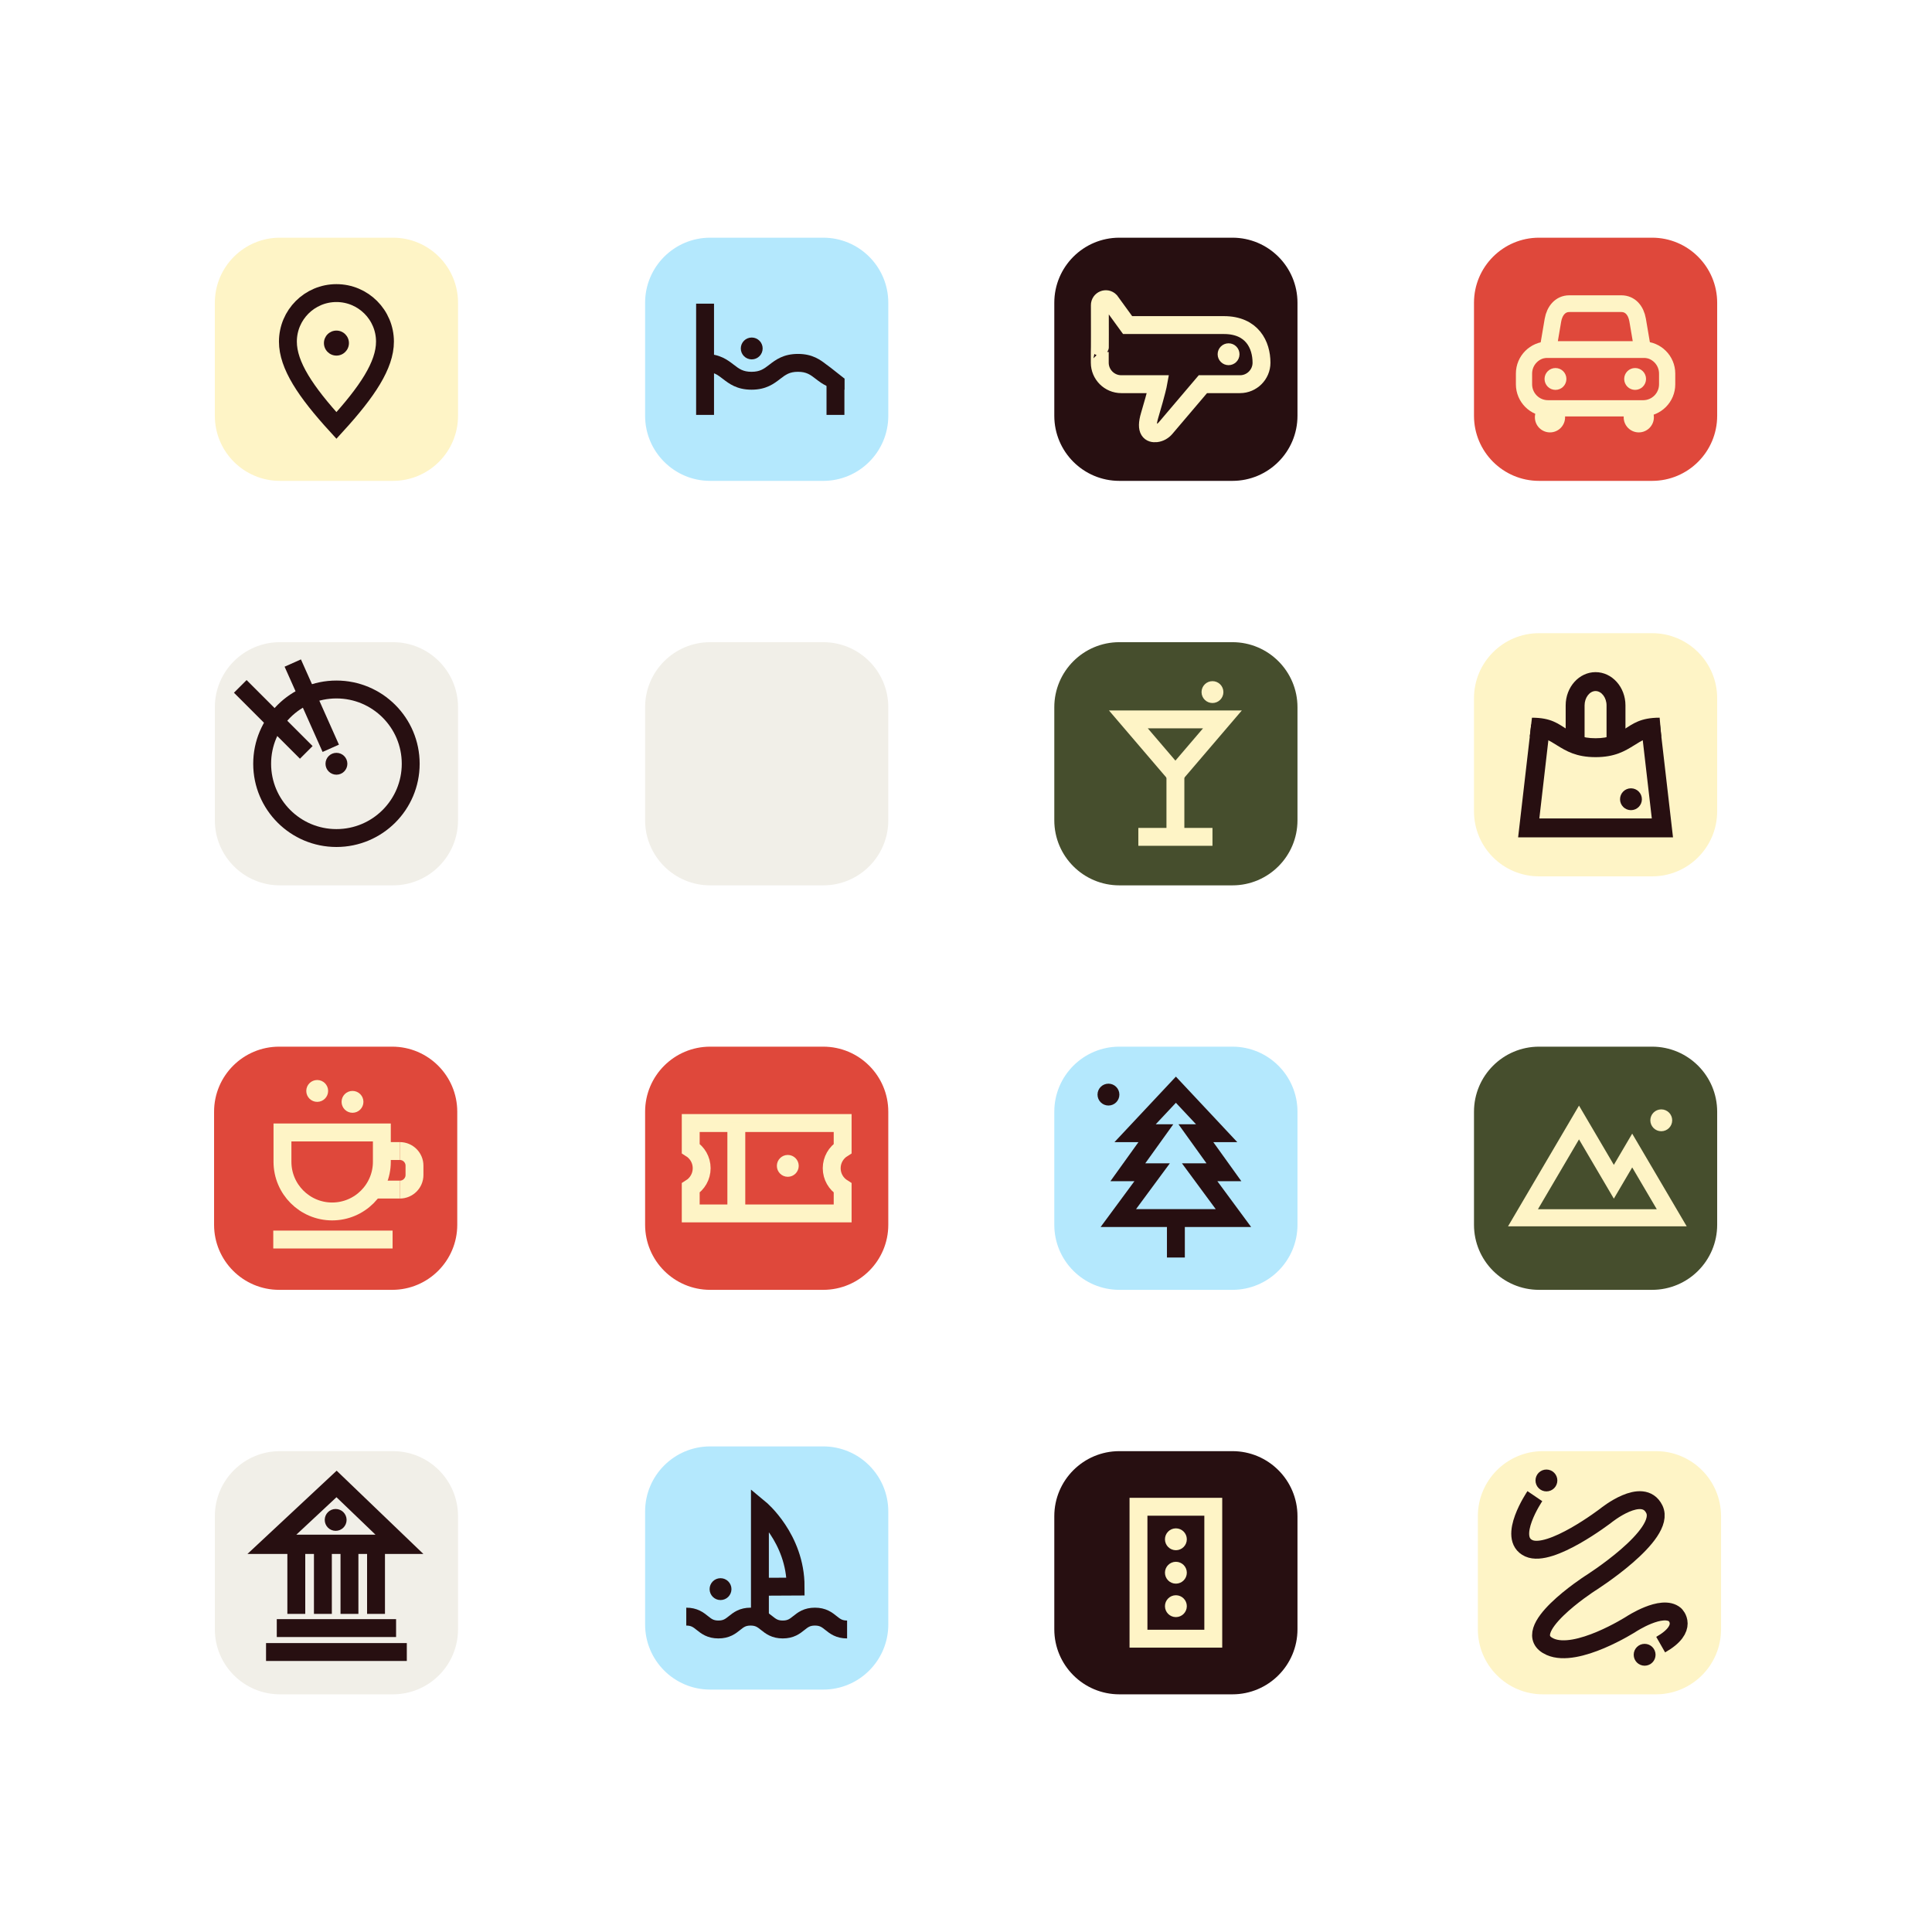
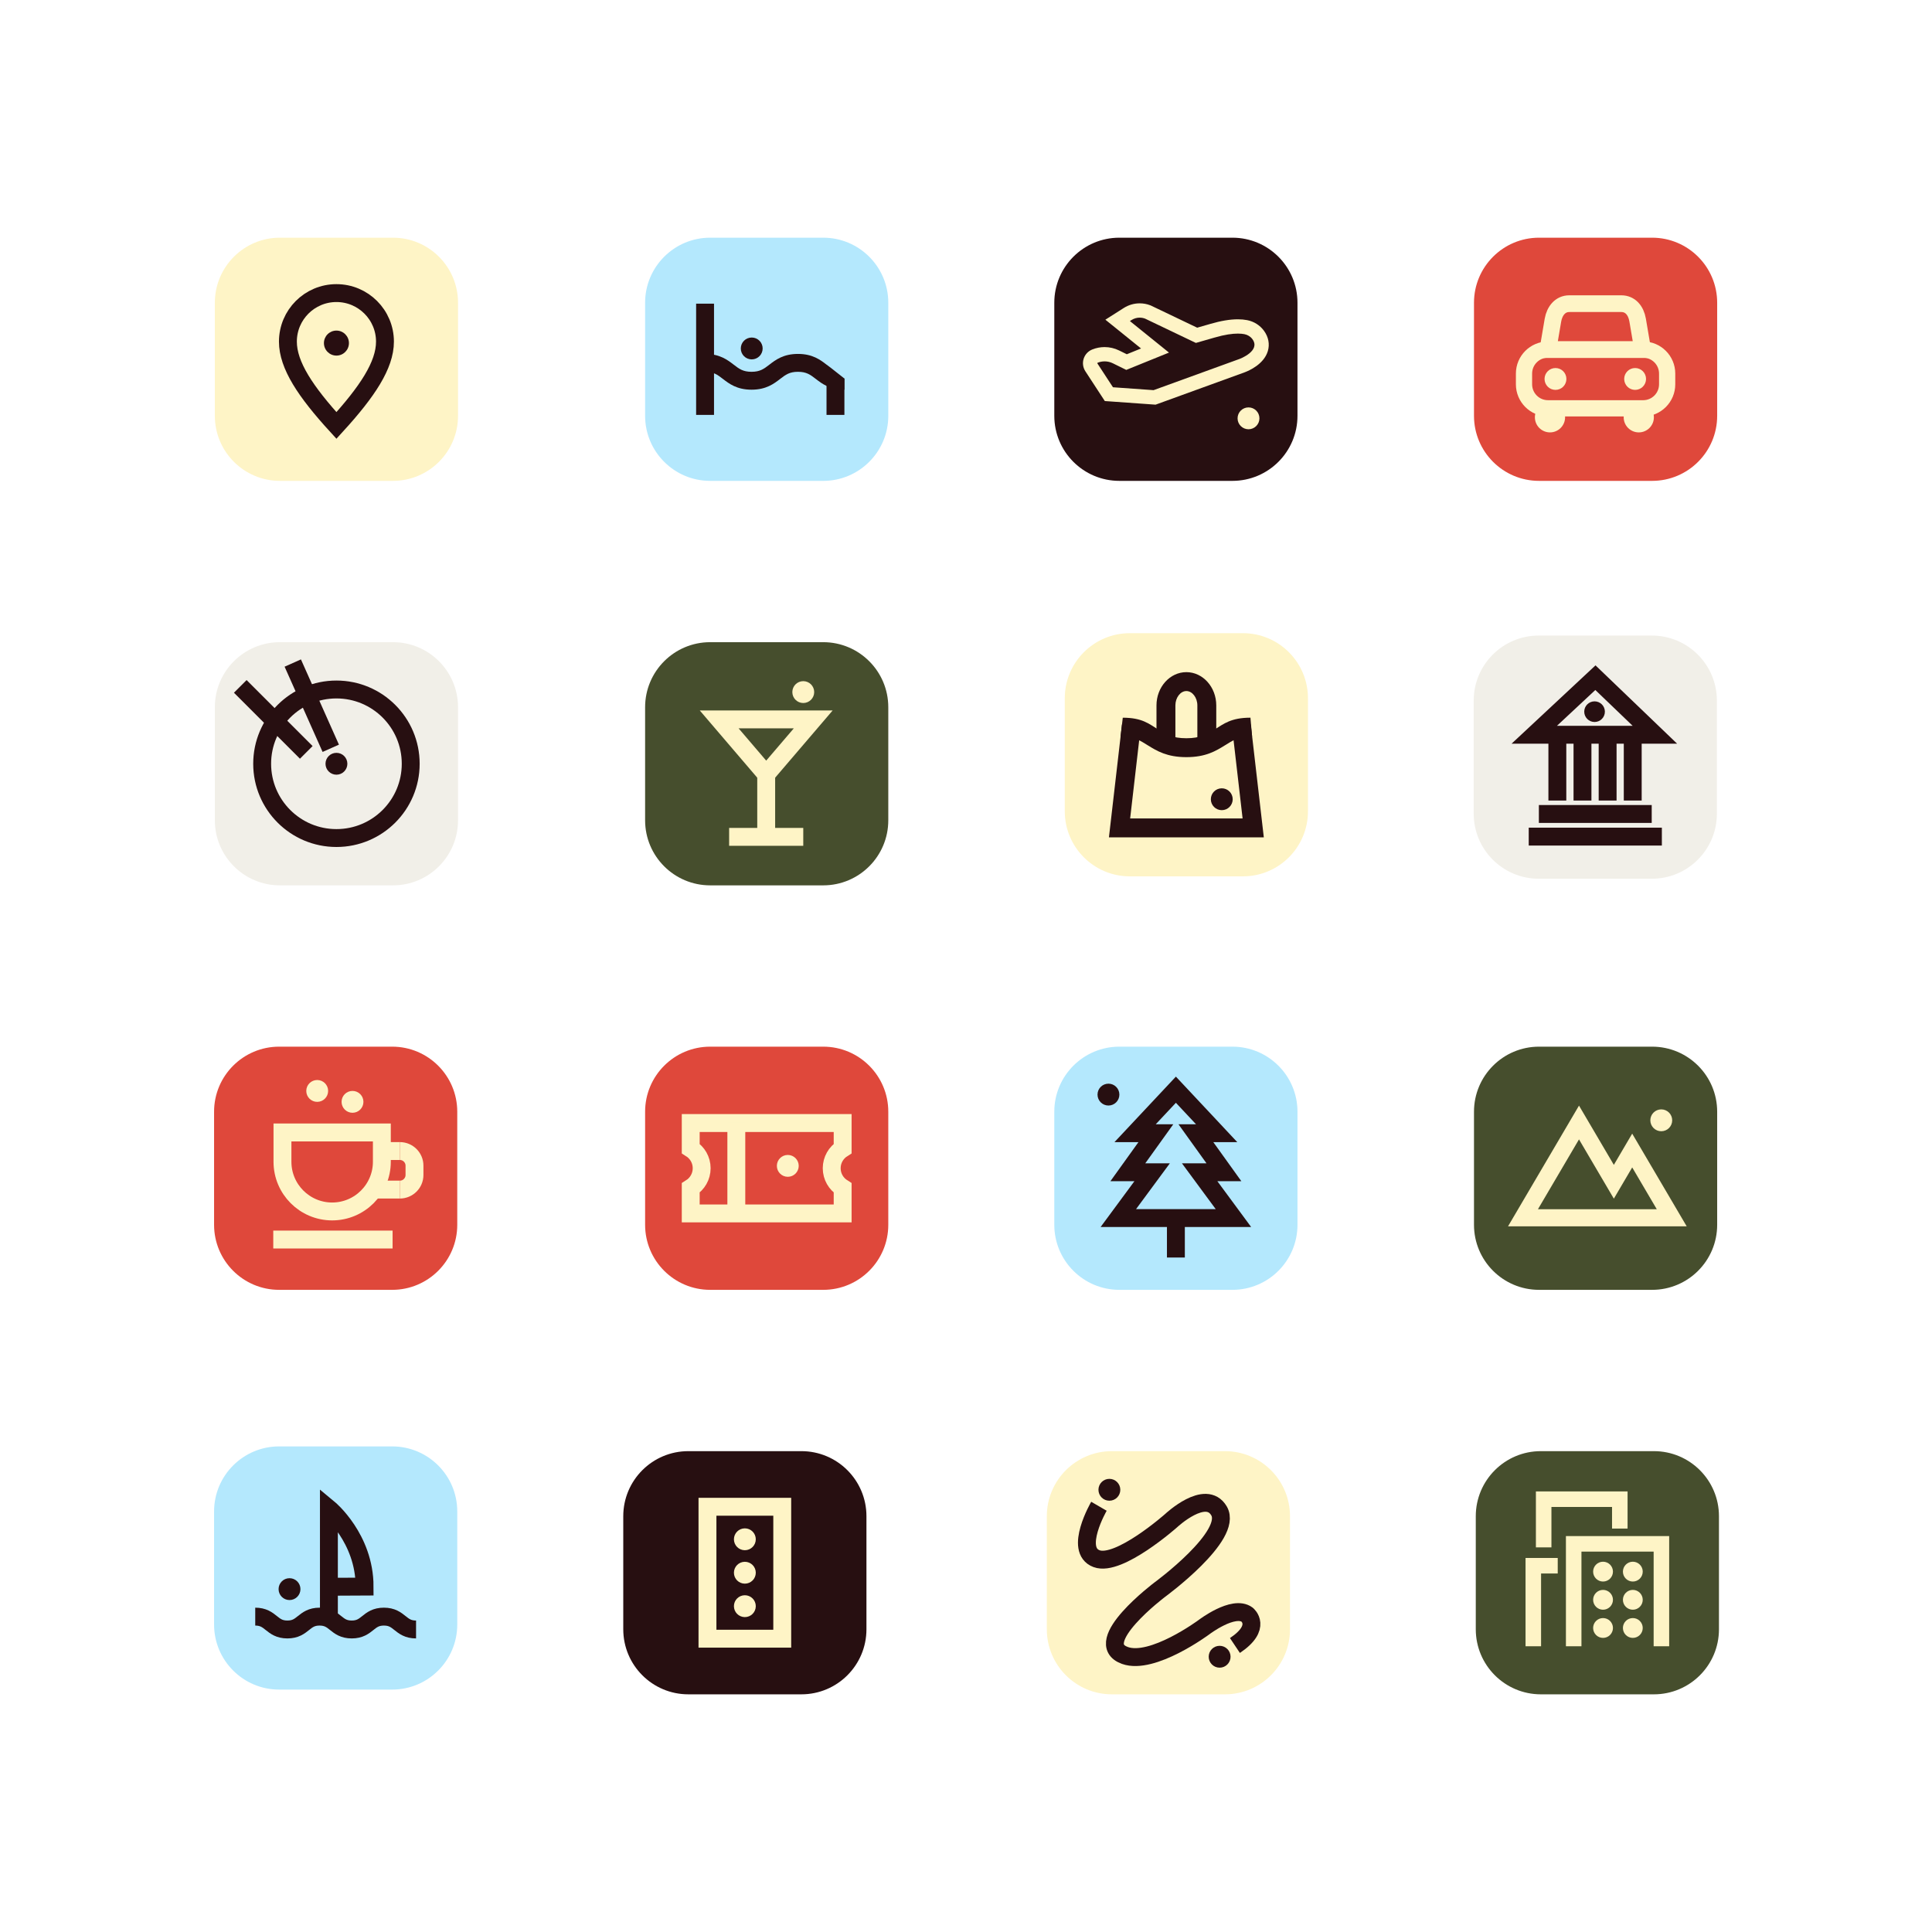
<svg xmlns="http://www.w3.org/2000/svg" id="Layer_1" data-name="Layer 1" viewBox="0 0 1080 1080">
  <defs>
    <style>
      .cls-1 {
        fill: #fef4c6;
      }

      .cls-2 {
        fill: #464e2d;
      }

      .cls-3 {
        fill: #270f11;
      }

      .cls-4, .cls-5, .cls-6, .cls-7, .cls-8, .cls-9 {
        fill: none;
        stroke-miterlimit: 10;
      }

-       .cls-4, .cls-5, .cls-8, .cls-9 {
+       .cls-4, .cls-5, .cls-7, .cls-8, .cls-9 {
        stroke: #fef4c6;
      }

-       .cls-4, .cls-7 {
+       .cls-4, .cls-6 {
        stroke-width: 10px;
      }

      .cls-5 {
        stroke-width: 9.57px;
      }

      .cls-6 {
-         stroke-width: 10.77px;
-       }
- 
-       .cls-6, .cls-7 {
        stroke: #270f11;
      }

+       .cls-7 {
+         stroke-width: 9.07px;
+       }
+ 
      .cls-8 {
-         stroke-width: 9.07px;
+         stroke-width: 8.68px;
      }

      .cls-9 {
        stroke-width: 9.35px;
      }

      .cls-10 {
        fill: #b4e8fd;
      }

      .cls-11 {
        fill: #280e11;
      }

      .cls-12 {
        fill: #f1efe8;
      }

      .cls-13 {
        fill: #df483b;
      }
    </style>
  </defs>
-   <rect class="cls-1" x="120.1" y="132.87" width="135.94" height="135.94" rx="36.37" ry="36.37" />
-   <rect class="cls-10" x="360.62" y="132.87" width="135.94" height="135.94" rx="36.37" ry="36.37" />
-   <rect class="cls-3" x="589.36" y="132.87" width="135.94" height="135.94" rx="36.37" ry="36.37" />
-   <rect class="cls-13" x="823.97" y="132.87" width="135.94" height="135.94" rx="36.37" ry="36.37" />
-   <rect class="cls-12" x="120.1" y="358.98" width="135.94" height="135.94" rx="36.37" ry="36.37" />
-   <rect class="cls-12" x="360.62" y="358.98" width="135.94" height="135.94" rx="36.37" ry="36.37" />
-   <rect class="cls-2" x="589.36" y="358.98" width="135.94" height="135.94" rx="36.37" ry="36.37" />
-   <rect class="cls-1" x="823.97" y="353.95" width="135.94" height="135.94" rx="36.37" ry="36.37" />
-   <rect class="cls-13" x="119.67" y="585.09" width="135.94" height="135.94" rx="36.37" ry="36.37" />
-   <rect class="cls-13" x="360.62" y="585.09" width="135.94" height="135.94" rx="36.37" ry="36.37" />
-   <rect class="cls-10" x="589.36" y="585.09" width="135.94" height="135.94" rx="36.37" ry="36.37" />
-   <rect class="cls-2" x="823.97" y="585.09" width="135.94" height="135.94" rx="36.37" ry="36.37" />
-   <rect class="cls-12" x="120.1" y="811.2" width="135.94" height="135.94" rx="36.37" ry="36.37" />
-   <rect class="cls-10" x="360.62" y="808.55" width="135.94" height="135.94" rx="36.37" ry="36.37" />
-   <rect class="cls-3" x="589.36" y="811.2" width="135.94" height="135.94" rx="36.37" ry="36.37" />
-   <rect class="cls-1" x="826.13" y="811.2" width="135.94" height="135.94" rx="36.37" ry="36.37" />
  <g>
+     <rect class="cls-2" x="360.62" y="358.98" width="135.94" height="135.94" rx="36.37" ry="36.37" />
+     <line class="cls-4" x1="428.31" y1="431.66" x2="428.31" y2="467.81" />
+     <line class="cls-4" x1="407.59" y1="467.81" x2="449.03" y2="467.81" />
+     <polygon class="cls-4" points="428.31 432.89 454.6 402.15 402.03 402.15 428.31 432.89" />
+     <circle class="cls-1" cx="449.03" cy="386.88" r="6.11" />
+   </g>
+   <g>
+     <rect class="cls-2" x="823.97" y="585.09" width="135.94" height="135.94" rx="36.37" ry="36.37" />
+     <polygon class="cls-5" points="912.41 643.15 902.15 660.61 882.67 627.48 851.36 680.74 890.31 680.74 913.99 680.74 934.51 680.74 912.41 643.15" />
+     <circle class="cls-1" cx="928.66" cy="626.26" r="6.11" />
+   </g>
+   <g>
+     <rect class="cls-13" x="119.67" y="585.09" width="135.94" height="135.94" rx="36.37" ry="36.37" />
+     <line class="cls-4" x1="152.76" y1="692.91" x2="219.46" y2="692.91" />
+     <path class="cls-4" d="M157.9,633.05h55.56v16.38c0,15.33-12.45,27.78-27.78,27.78h0c-15.33,0-27.78-12.45-27.78-27.78v-16.38h0Z" />
+     <line class="cls-4" x1="214.61" y1="643.44" x2="223.55" y2="643.44" />
+     <line class="cls-4" x1="223.55" y1="664.98" x2="210.35" y2="664.98" />
+     <path class="cls-4" d="M223.55,643.44c4.48,0,8.15,3.67,8.15,8.15v5.25c0,4.48-3.67,8.15-8.15,8.15" />
+     <g>
+       <circle class="cls-1" cx="197.05" cy="615.94" r="6.11" />
+       <circle class="cls-1" cx="177.32" cy="609.84" r="6.11" />
+     </g>
+   </g>
+   <g>
+     <rect class="cls-10" x="360.62" y="132.87" width="135.94" height="135.94" rx="36.37" ry="36.37" />
    <rect class="cls-3" x="389.14" y="169.75" width="10" height="62.18" />
    <rect class="cls-3" x="462.03" y="211.61" width="10" height="20.32" />
    <path class="cls-3" d="M464.37,205.56c-.74-.5-1.48-1.07-2.27-1.68-3.49-2.69-7.84-6.04-16.03-6.04s-12.54,3.35-16.03,6.04c-2.99,2.3-5.14,3.96-9.93,3.96s-6.94-1.66-9.93-3.96c-3.49-2.69-7.84-6.04-16.03-6.04v10c4.79,0,6.94,1.66,9.93,3.96,3.49,2.69,7.84,6.04,16.03,6.04s12.54-3.35,16.03-6.04c2.99-2.3,5.14-3.96,9.93-3.96s6.95,1.66,9.93,3.96c3.49,2.69,7.84,6.04,16.03,6.04v-6.24l-7.66-6.04Z" />
+     <circle class="cls-3" cx="420.22" cy="194.79" r="6.11" />
  </g>
-   <line class="cls-7" x1="134.31" y1="383.7" x2="171.21" y2="420.59" />
-   <line class="cls-7" x1="163.66" y1="370.65" x2="184.9" y2="418.3" />
-   <circle class="cls-7" cx="188.07" cy="426.95" r="41.52" />
  <g>
-     <g>
-       <polygon class="cls-3" points="935.22 468.09 848.64 468.09 855.94 405 866.43 406.21 860.5 457.53 923.37 457.53 917.43 406.21 927.93 405 935.22 468.09" />
-       <path class="cls-3" d="M885.79,419.01h-10.57v-24.68c0-10.26,7.5-18.6,16.71-18.6s16.71,8.34,16.71,18.6v24.55h-10.57v-24.55c0-4.35-2.81-8.03-6.14-8.03s-6.14,3.68-6.14,8.03v24.68Z" />
-     </g>
-     <path class="cls-3" d="M891.93,423.25c-10.84,0-16.48-3.48-21.45-6.54-4.51-2.78-7.48-4.97-15.33-4.97l1.23-10.54c10.84,0,14.66,3.44,19.64,6.51,4.51,2.78,8.07,4.97,15.91,4.97s11.4-2.19,15.91-4.97c4.98-3.07,9.08-6.52,19.91-6.52l.9,10.55c-7.84,0-10.77,2.19-15.27,4.97-4.98,3.07-10.61,6.54-21.45,6.54Z" />
+     <rect class="cls-12" x="120.1" y="358.98" width="135.94" height="135.94" rx="36.37" ry="36.37" />
+     <line class="cls-6" x1="134.31" y1="383.7" x2="171.21" y2="420.59" />
+     <line class="cls-6" x1="163.66" y1="370.65" x2="184.9" y2="418.3" />
+     <circle class="cls-6" cx="188.07" cy="426.95" r="41.52" />
+     <circle class="cls-3" cx="188.07" cy="426.95" r="6.11" />
  </g>
-   <line class="cls-4" x1="657.06" y1="431.66" x2="657.06" y2="467.81" />
-   <line class="cls-4" x1="636.34" y1="467.81" x2="677.78" y2="467.81" />
-   <polygon class="cls-4" points="657.06 432.89 683.34 402.15 630.77 402.15 657.06 432.89" />
-   <circle class="cls-1" cx="677.78" cy="386.88" r="6.11" />
-   <circle class="cls-1" cx="657.33" cy="860.47" r="6.11" />
-   <circle class="cls-1" cx="657.33" cy="879.16" r="6.11" />
-   <circle class="cls-1" cx="657.33" cy="897.86" r="6.11" />
-   <rect class="cls-8" x="851.93" y="195.42" width="80.02" height="32.83" rx="13.42" ry="13.42" />
-   <path class="cls-9" d="M918.25,195.42h-52.94l2.81-16.55c.92-5.11,4.11-9.12,9.12-9.12h29.08c5.02,0,8.19,3.81,9.12,9.12l2.81,16.55Z" />
-   <circle class="cls-1" cx="866.45" cy="233.27" r="8.44" />
-   <circle class="cls-1" cx="916.09" cy="233.27" r="8.44" />
-   <path class="cls-7" d="M383.63,903.7c8.99,0,8.99,7.19,17.98,7.19s8.99-7.19,17.98-7.19,8.99,7.19,17.98,7.19,8.99-7.19,17.98-7.19,8.99,7.19,17.98,7.19" />
-   <path class="cls-7" d="M424.8,902.43v-59.1s19.95,16.5,19.95,43.58l-19.95.1" />
-   <line class="cls-7" x1="165.64" y1="865.15" x2="165.64" y2="902.17" />
-   <line class="cls-7" x1="180.5" y1="865.15" x2="180.5" y2="902.17" />
-   <line class="cls-7" x1="195.35" y1="865.15" x2="195.35" y2="902.17" />
-   <line class="cls-7" x1="210.2" y1="865.15" x2="210.2" y2="902.17" />
-   <line class="cls-7" x1="154.72" y1="910.11" x2="221.41" y2="910.11" />
-   <line class="cls-7" x1="148.72" y1="923.49" x2="227.41" y2="923.49" />
-   <polygon class="cls-6" points="152 863.27 223.27 863.27 188.14 829.54 152 863.27" />
-   <line class="cls-4" x1="152.76" y1="692.91" x2="219.46" y2="692.91" />
-   <path class="cls-4" d="M157.9,633.05h55.56v16.38c0,15.33-12.45,27.78-27.78,27.78h0c-15.33,0-27.78-12.45-27.78-27.78v-16.38h0Z" />
  <g>
-     <path class="cls-4" d="M214.61,643.44h8.94" />
-     <path class="cls-4" d="M223.55,664.98h-13.2" />
-     <path class="cls-4" d="M223.55,643.44c4.48,0,8.15,3.67,8.15,8.15v5.25c0,4.48-3.67,8.15-8.15,8.15" />
-   </g>
-   <path class="cls-7" d="M858,836.36s-15.91,23.42-3.38,29.13c12.1,5.52,43.08-18.29,43.08-18.29,0,0,20.54-16.73,27.07-3.54,7.13,14.4-36.1,41.57-36.1,41.57,0,0-41.37,26.75-22.1,35.33,14.94,6.65,45.16-12.61,45.16-12.61,0,0,17.38-11.47,24.63-5.31,0,0,8.11,7.5-8.03,16.72" />
-   <polygon class="cls-5" points="912.41 643.15 902.15 660.61 882.67 627.48 851.36 680.74 890.31 680.74 913.99 680.74 934.51 680.74 912.41 643.15" />
-   <circle class="cls-1" cx="928.66" cy="626.26" r="6.11" />
-   <circle class="cls-3" cx="619.63" cy="611.89" r="6.11" />
-   <circle class="cls-3" cx="402.78" cy="888.33" r="6.11" />
-   <circle class="cls-1" cx="197.05" cy="615.94" r="6.11" />
-   <circle class="cls-1" cx="177.32" cy="609.84" r="6.11" />
-   <circle class="cls-3" cx="420.22" cy="194.79" r="6.11" />
-   <circle class="cls-3" cx="188.07" cy="426.95" r="6.11" />
-   <g>
+     <rect class="cls-13" x="823.97" y="132.87" width="135.94" height="135.94" rx="36.37" ry="36.37" />
+     <rect class="cls-7" x="851.93" y="195.42" width="80.02" height="32.83" rx="13.42" ry="13.42" />
+     <path class="cls-9" d="M918.25,195.42h-52.94l2.81-16.55c.92-5.11,4.11-9.12,9.12-9.12h29.08c5.02,0,8.19,3.81,9.12,9.12l2.81,16.55Z" />
+     <circle class="cls-1" cx="866.45" cy="233.27" r="8.44" />
+     <circle class="cls-1" cx="916.09" cy="233.27" r="8.44" />
    <circle class="cls-1" cx="869.52" cy="211.84" r="6.11" />
    <circle class="cls-1" cx="914.04" cy="211.84" r="6.11" />
  </g>
-   <circle class="cls-3" cx="187.64" cy="849.64" r="6.11" />
-   <circle class="cls-1" cx="440.38" cy="651.73" r="6.11" />
-   <circle class="cls-3" cx="864.46" cy="827.59" r="6.11" />
-   <circle class="cls-3" cx="911.72" cy="446.78" r="6.11" />
-   <circle class="cls-3" cx="919.36" cy="925.03" r="6.11" />
  <g>
-     <line class="cls-7" x1="657.33" y1="678.25" x2="657.33" y2="702.96" />
-     <polygon class="cls-7" points="689.5 680.91 670.61 655.3 684.18 655.3 668.52 633.48 680.13 633.48 657.33 609.15 634.52 633.48 646.13 633.48 630.47 655.3 644.05 655.3 625.15 680.91 689.5 680.91" />
+     <rect class="cls-12" x="823.81" y="355.28" width="135.94" height="135.94" rx="36.37" ry="36.37" />
+     <g>
+       <line class="cls-6" x1="870.57" y1="412.5" x2="870.57" y2="447.51" />
+       <line class="cls-6" x1="884.62" y1="412.5" x2="884.62" y2="447.51" />
+       <line class="cls-6" x1="898.67" y1="412.5" x2="898.67" y2="447.51" />
+       <line class="cls-6" x1="912.71" y1="412.5" x2="912.71" y2="447.51" />
+       <line class="cls-6" x1="860.24" y1="455.02" x2="923.32" y2="455.02" />
+       <line class="cls-6" x1="854.57" y1="467.67" x2="928.99" y2="467.67" />
+       <polygon class="cls-6" points="857.67 410.72 925.08 410.72 891.85 378.83 857.67 410.72" />
+       <circle class="cls-3" cx="891.37" cy="397.83" r="5.77" />
+     </g>
  </g>
-   <path class="cls-4" d="M464.93,653.05c0-4.65,2.45-8.72,6.12-11.02v-14.25h-84.93v14.25c3.67,2.3,6.12,6.37,6.12,11.02s-2.45,8.72-6.12,11.02v14.25h84.93v-14.25c-3.67-2.3-6.12-6.37-6.12-11.02Z" />
-   <line class="cls-4" x1="411.61" y1="627.48" x2="411.61" y2="680.74" />
  <g>
-     <path class="cls-7" d="M188.07,237.84c-17.27-18.91-27.13-33.71-27.13-46.87,0-14.99,12.15-27.13,27.13-27.13s27.13,12.15,27.13,27.13c0,13.16-9.87,27.96-27.13,46.87Z" />
+     <rect class="cls-1" x="595.22" y="353.95" width="135.94" height="135.94" rx="36.37" ry="36.37" />
+     <g>
+       <polygon class="cls-3" points="706.48 468.09 619.9 468.09 627.19 405 637.69 406.21 631.76 457.53 694.62 457.53 688.69 406.21 699.19 405 706.48 468.09" />
+       <path class="cls-3" d="M657.05,419.01h-10.57v-24.68c0-10.26,7.5-18.6,16.71-18.6s16.71,8.34,16.71,18.6v24.55h-10.57v-24.55c0-4.35-2.81-8.03-6.14-8.03s-6.14,3.68-6.14,8.03v24.68Z" />
+     </g>
+     <path class="cls-3" d="M663.19,423.25c-10.84,0-16.48-3.48-21.45-6.54-4.51-2.78-7.48-4.97-15.33-4.97l1.23-10.54c10.84,0,14.66,3.44,19.64,6.51,4.51,2.78,8.07,4.97,15.91,4.97s11.4-2.19,15.91-4.97c4.98-3.07,9.08-6.52,19.91-6.52l.9,10.55c-7.84,0-10.77,2.19-15.27,4.97-4.98,3.07-10.61,6.54-21.45,6.54Z" />
+     <circle class="cls-3" cx="682.98" cy="446.78" r="6.11" />
+   </g>
+   <g>
+     <rect class="cls-10" x="589.36" y="585.09" width="135.94" height="135.94" rx="36.37" ry="36.37" />
+     <circle class="cls-3" cx="619.63" cy="611.89" r="6.11" />
+     <line class="cls-6" x1="657.33" y1="678.25" x2="657.33" y2="702.96" />
+     <polygon class="cls-6" points="689.5 680.91 670.61 655.3 684.18 655.3 668.52 633.48 680.13 633.48 657.33 609.15 634.52 633.48 646.13 633.48 630.47 655.3 644.05 655.3 625.15 680.91 689.5 680.91" />
+   </g>
+   <g>
+     <rect class="cls-13" x="360.62" y="585.09" width="135.94" height="135.94" rx="36.37" ry="36.37" />
+     <circle class="cls-1" cx="440.38" cy="651.73" r="6.11" />
+     <path class="cls-4" d="M464.93,653.05c0-4.65,2.45-8.72,6.12-11.02v-14.25h-84.93v14.25c3.67,2.3,6.12,6.37,6.12,11.02s-2.45,8.72-6.12,11.02v14.25h84.93v-14.25c-3.67-2.3-6.12-6.37-6.12-11.02Z" />
+     <line class="cls-4" x1="411.61" y1="627.48" x2="411.61" y2="680.74" />
+   </g>
+   <g>
+     <rect class="cls-1" x="120.1" y="132.87" width="135.94" height="135.94" rx="36.37" ry="36.37" />
+     <path class="cls-6" d="M188.07,237.84c-17.27-18.91-27.13-33.71-27.13-46.87,0-14.99,12.15-27.13,27.13-27.13s27.13,12.15,27.13,27.13c0,13.16-9.87,27.96-27.13,46.87Z" />
    <circle class="cls-11" cx="188.07" cy="191.79" r="6.99" />
  </g>
-   <polygon class="cls-4" points="678.23 916.04 657.33 916.04 636.42 916.04 636.42 842.29 678.23 842.29 678.23 916.04" />
  <g>
-     <circle class="cls-1" cx="686.78" cy="198.02" r="6.11" />
-     <path class="cls-4" d="M614.78,196.75v6.01c0,6.6,5.4,12,12,12h20.6s-.73,4.02-4.72,17.42c-2.66,8.93.63,10.3,3.63,10,2.06-.21,3.93-1.3,5.27-2.87l20.86-24.55h20.77c6.6,0,12-5.4,12-12h0c0-9.92-5.19-21.04-21.03-21.04h-53.82s-9.77-13.45-9.77-13.45c-2.1-2.17-5.76-.67-5.75,2.34.03,8.32.06,26.24-.04,26.14Z" />
+     <rect class="cls-10" x="119.67" y="808.55" width="135.94" height="135.94" rx="36.37" ry="36.37" />
+     <path class="cls-6" d="M142.68,903.7c8.99,0,8.99,7.19,17.98,7.19s8.99-7.19,17.98-7.19,8.99,7.19,17.98,7.19,8.99-7.19,17.98-7.19,8.99,7.19,17.98,7.19" />
+     <path class="cls-6" d="M183.86,902.43v-59.1s19.95,16.5,19.95,43.58l-19.95.1" />
+     <circle class="cls-3" cx="161.84" cy="888.33" r="6.11" />
+   </g>
+   <g>
+     <rect class="cls-1" x="585.18" y="811.2" width="135.94" height="135.94" rx="36.37" ry="36.37" />
+     <path class="cls-6" d="M614.32,842.01s-14.22,24.48-1.32,29.3c12.46,4.65,41.69-21.28,41.69-21.28,0,0,19.31-18.13,26.75-5.44,8.13,13.86-33.08,44.01-33.08,44.01,0,0-39.38,29.61-19.55,36.8,15.38,5.58,44.16-15.76,44.16-15.76,0,0,16.53-12.66,24.19-7.03,0,0,8.62,6.91-6.83,17.24" />
+     <circle class="cls-3" cx="620.15" cy="832.8" r="6.11" />
+     <circle class="cls-3" cx="681.78" cy="926.13" r="6.11" />
+   </g>
+   <g>
+     <rect class="cls-3" x="348.41" y="811.2" width="135.94" height="135.94" rx="36.37" ry="36.37" />
+     <circle class="cls-1" cx="416.38" cy="860.47" r="6.11" />
+     <circle class="cls-1" cx="416.38" cy="879.16" r="6.11" />
+     <circle class="cls-1" cx="416.38" cy="897.86" r="6.11" />
+     <polygon class="cls-4" points="437.28 916.04 416.38 916.04 395.48 916.04 395.48 842.29 437.28 842.29 437.28 916.04" />
+   </g>
+   <g>
+     <rect class="cls-3" x="589.36" y="132.87" width="135.94" height="135.94" rx="36.37" ry="36.37" />
+     <g>
+       <circle class="cls-1" cx="697.92" cy="233.85" r="6.11" />
+       <path class="cls-1" d="M637.1,177.57c1.02,0,2.04.18,3.02.55l28.39,13.58,10.4-2.99c5.82-1.7,10.05-2.23,13.06-2.23,1.52,0,2.73.13,3.67.32,1.78.35,3.39,1.33,4.46,2.78,4.85,6.6-7.16,11.06-7.16,11.06l-48.08,17.46-22.71-1.62-8.7-13.32c-.09-.14-.03-.32.12-.38l.11-.04c1.23-.49,2.52-.73,3.82-.73,1.57,0,3.13.36,4.57,1.06l7.52,3.71,23.88-9.68-21.85-17.63.9-.57c1.39-.88,2.99-1.34,4.59-1.34h0ZM637.1,169.57h0c-3.15,0-6.23.9-8.89,2.59l-.9.57-9.4,5.98,8.67,6.99,11.27,9.1-7.96,3.23-4.31-2.12c-2.51-1.24-5.31-1.89-8.1-1.89-2.33,0-4.61.44-6.78,1.3l-.11.04c-2.31.92-4.07,2.81-4.82,5.18-.75,2.37-.4,4.93.96,7.01l8.7,13.32,2.17,3.32,3.96.28,22.71,1.62,1.7.12,1.6-.58,48.08-17.46h.03s.03-.02.03-.02c2.49-.93,10.8-4.52,13.01-11.87,1.16-3.87.39-7.92-2.18-11.42-2.25-3.06-5.58-5.16-9.37-5.9-1.58-.31-3.33-.47-5.2-.47-4.38,0-9.53.86-15.3,2.55l-7.44,2.14-25.65-12.27-.31-.15-.32-.12c-1.87-.71-3.84-1.07-5.84-1.07h0Z" />
+     </g>
+   </g>
+   <g>
+     <rect class="cls-2" x="824.97" y="811.2" width="135.94" height="135.94" rx="36.37" ry="36.37" />
+     <polyline class="cls-8" points="879.7 920.27 879.7 863.02 928.74 863.02 928.74 920.27" />
+     <circle class="cls-1" cx="912.76" cy="878.55" r="5.54" />
+     <circle class="cls-1" cx="896.11" cy="878.55" r="5.54" />
+     <circle class="cls-1" cx="912.76" cy="894.3" r="5.54" />
+     <circle class="cls-1" cx="896.11" cy="894.3" r="5.54" />
+     <circle class="cls-1" cx="912.76" cy="910.05" r="5.54" />
+     <circle class="cls-1" cx="896.11" cy="910.05" r="5.54" />
+     <polyline class="cls-8" points="870.78 875.25 857.13 875.25 857.13 920.27" />
+     <polyline class="cls-8" points="862.92 864.99 862.92 838.06 905.48 838.06 905.48 854.48" />
  </g>
</svg>
